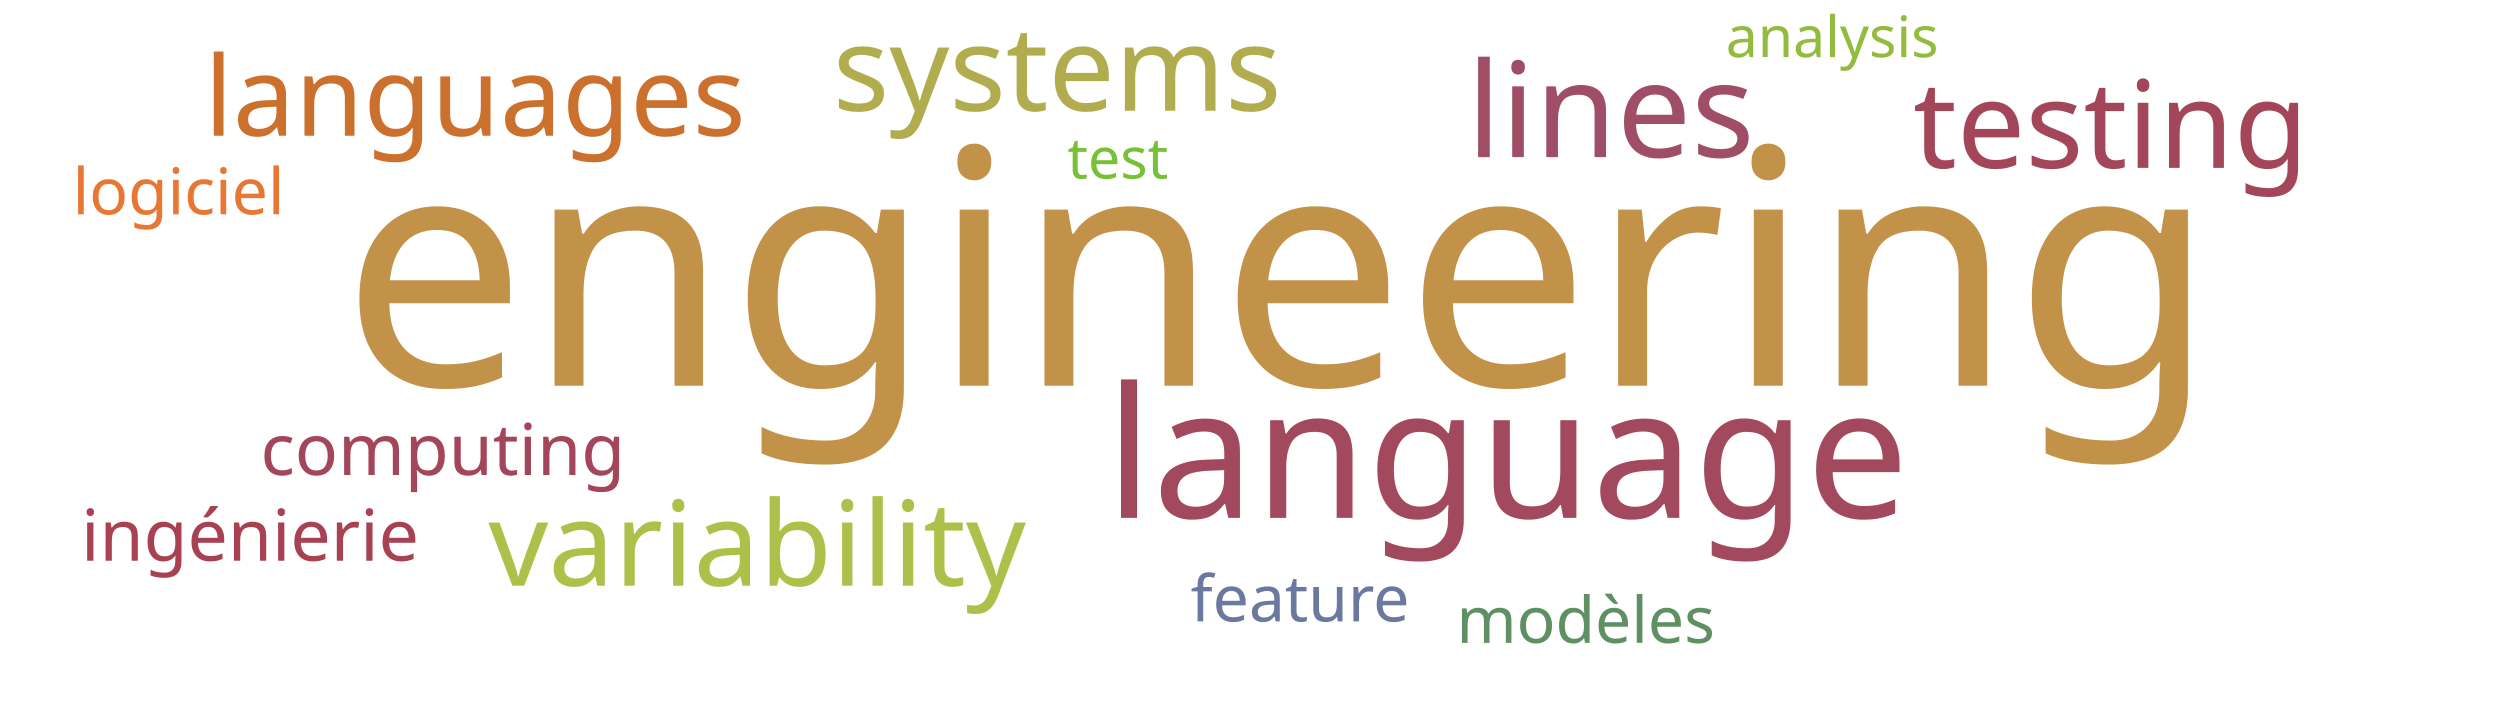
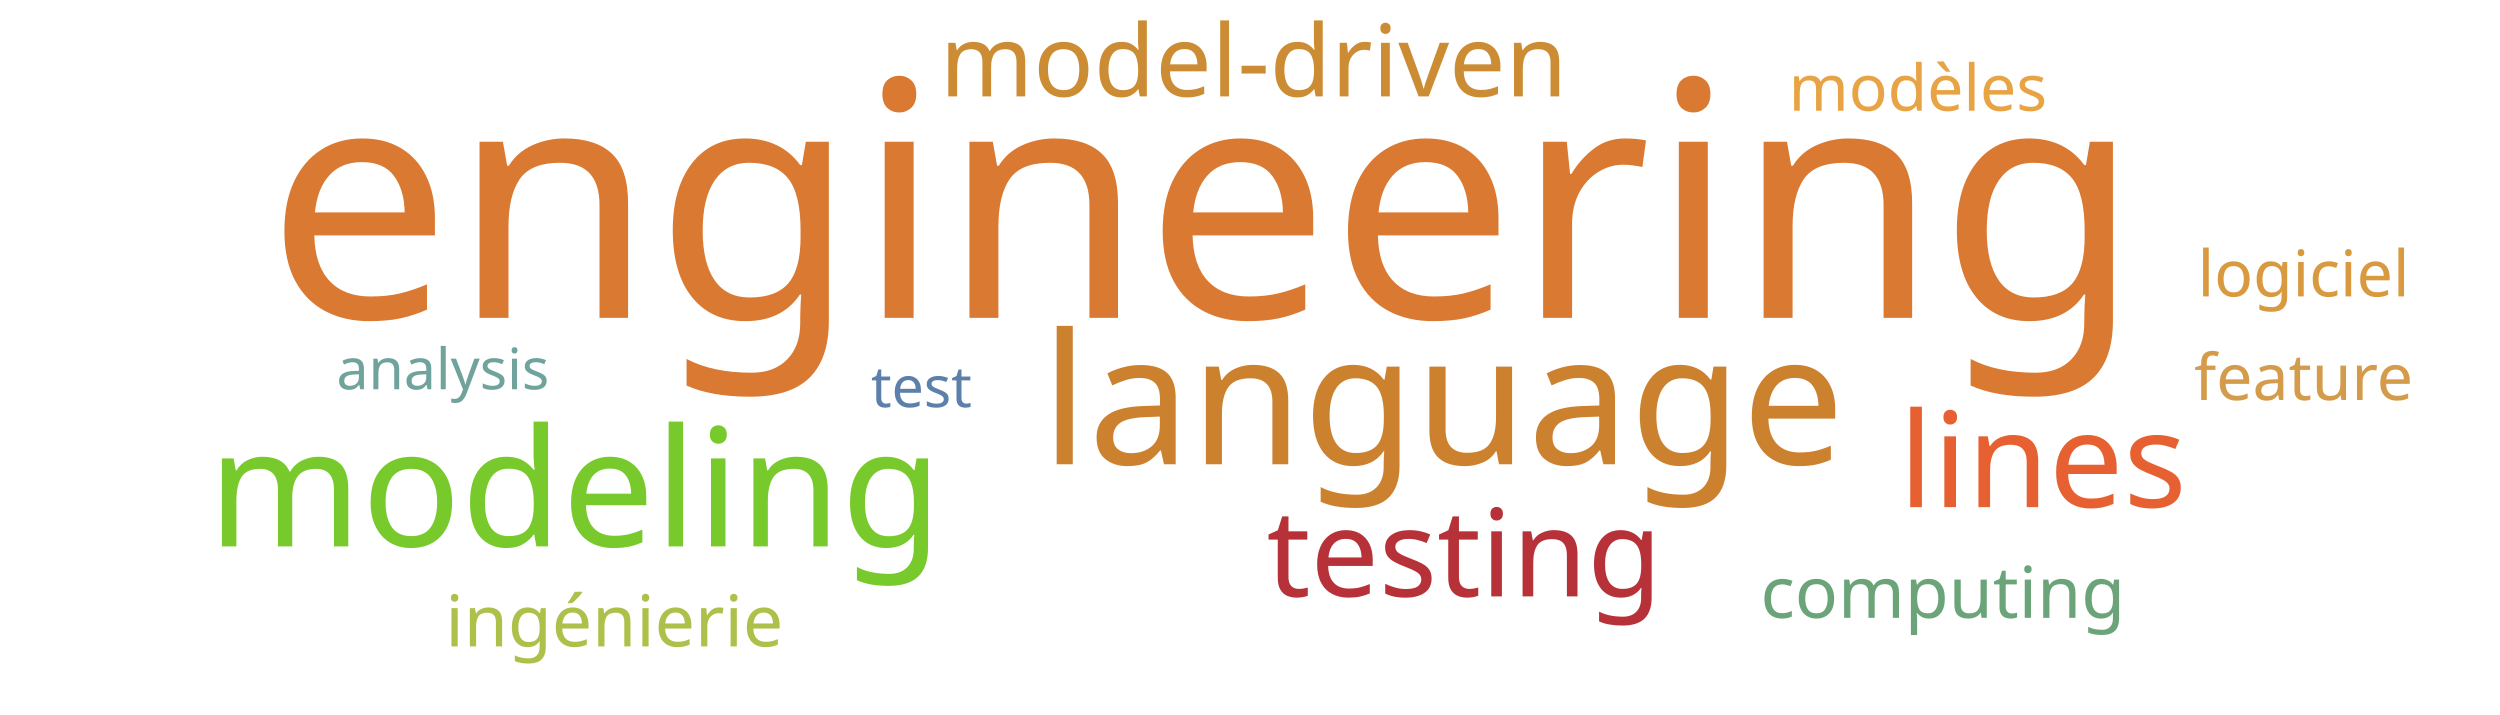
<svg xmlns="http://www.w3.org/2000/svg" width="700" height="200">
  <g transform="translate(350, 100)">
-     <text text-anchor="middle" style="font-family: Impact; font-size: 92px; fill: #c39249" transform="translate(8,8)rotate(0)">engineering</text>
-     <text text-anchor="middle" style="font-family: Impact; font-size: 51px; fill: #a3495e" transform="translate(72,45)rotate(0)">language</text>
-     <text text-anchor="middle" style="font-family: Impact; font-size: 37px; fill: #9f4e66" transform="translate(101,-56)rotate(0)">lines</text>
-     <text text-anchor="middle" style="font-family: Impact; font-size: 34px; fill: #a4465a" transform="translate(241,-53)rotate(0)">testing</text>
-     <text text-anchor="middle" style="font-family: Impact; font-size: 33px; fill: #adc14a" transform="translate(-138,64)rotate(0)">variability</text>
-     <text text-anchor="middle" style="font-family: Impact; font-size: 33px; fill: #b1ad4e" transform="translate(-54,-69)rotate(0)">systems</text>
-     <text text-anchor="middle" style="font-family: Impact; font-size: 31px; fill: #cb702d" transform="translate(-217,-62)rotate(0)">languages</text>
-     <text text-anchor="middle" style="font-family: Impact; font-size: 20px; fill: #a4465a" transform="translate(-226,33)rotate(0)">computing</text>
-     <text text-anchor="middle" style="font-family: Impact; font-size: 20px; fill: #a84152" transform="translate(-280,57)rotate(0)">ingénierie</text>
-     <text text-anchor="middle" style="font-family: Impact; font-size: 18px; fill: #6b789f" transform="translate(14,74)rotate(0)">feature</text>
-     <text text-anchor="middle" style="font-family: Impact; font-size: 18px; fill: #5e9063" transform="translate(94,80)rotate(0)">modèles</text>
-     <text text-anchor="middle" style="font-family: Impact; font-size: 18px; fill: #e87733" transform="translate(-300,-40)rotate(0)">logiciel</text>
-     <text text-anchor="middle" style="font-family: Impact; font-size: 16px; fill: #76c135" transform="translate(-37,-50)rotate(0)">test</text>
-     <text text-anchor="middle" style="font-family: Impact; font-size: 16px; fill: #93bb3e" transform="translate(163,-84)rotate(0)">analysis</text>
+     <text text-anchor="middle" style="font-family: Impact; font-size: 92px; fill: #da7931" transform="translate(-13,-11)rotate(0)">engineering</text>
+     <text text-anchor="middle" style="font-family: Impact; font-size: 51px; fill: #cc812f" transform="translate(54,30)rotate(0)">language</text>
+     <text text-anchor="middle" style="font-family: Impact; font-size: 46px; fill: #78c92b" transform="translate(-189,53)rotate(0)">modeling</text>
+     <text text-anchor="middle" style="font-family: Impact; font-size: 37px; fill: #e76032" transform="translate(222,42)rotate(0)">lines</text>
+     <text text-anchor="middle" style="font-family: Impact; font-size: 34px; fill: #b63138" transform="translate(60,67)rotate(0)">testing</text>
+     <text text-anchor="middle" style="font-family: Impact; font-size: 28px; fill: #cc8c34" transform="translate(1,-73)rotate(0)">model-driven</text>
+     <text text-anchor="middle" style="font-family: Impact; font-size: 20px; fill: #6ca47a" transform="translate(194,73)rotate(0)">computing</text>
+     <text text-anchor="middle" style="font-family: Impact; font-size: 20px; fill: #adc14a" transform="translate(-178,81)rotate(0)">ingénierie</text>
+     <text text-anchor="middle" style="font-family: Impact; font-size: 18px; fill: #d49c4a" transform="translate(295,12)rotate(0)">feature</text>
+     <text text-anchor="middle" style="font-family: Impact; font-size: 18px; fill: #e8a444" transform="translate(187,-69)rotate(0)">modèles</text>
+     <text text-anchor="middle" style="font-family: Impact; font-size: 18px; fill: #d8993f" transform="translate(295,-17)rotate(0)">logiciel</text>
+     <text text-anchor="middle" style="font-family: Impact; font-size: 16px; fill: #5c80aa" transform="translate(-92,14)rotate(0)">test</text>
+     <text text-anchor="middle" style="font-family: Impact; font-size: 16px; fill: #6fa39c" transform="translate(-226,9)rotate(0)">analysis</text>
  </g>
</svg>
